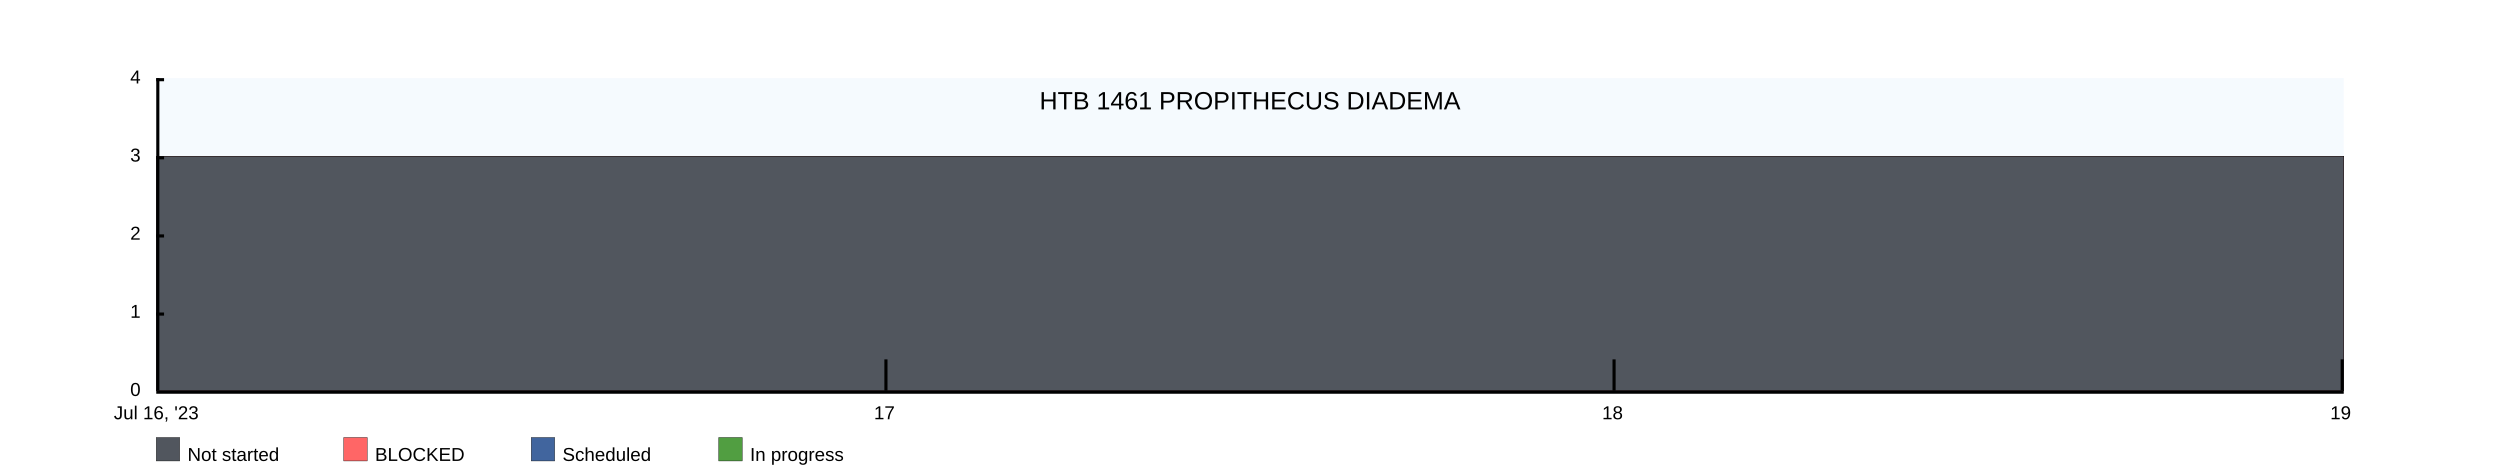
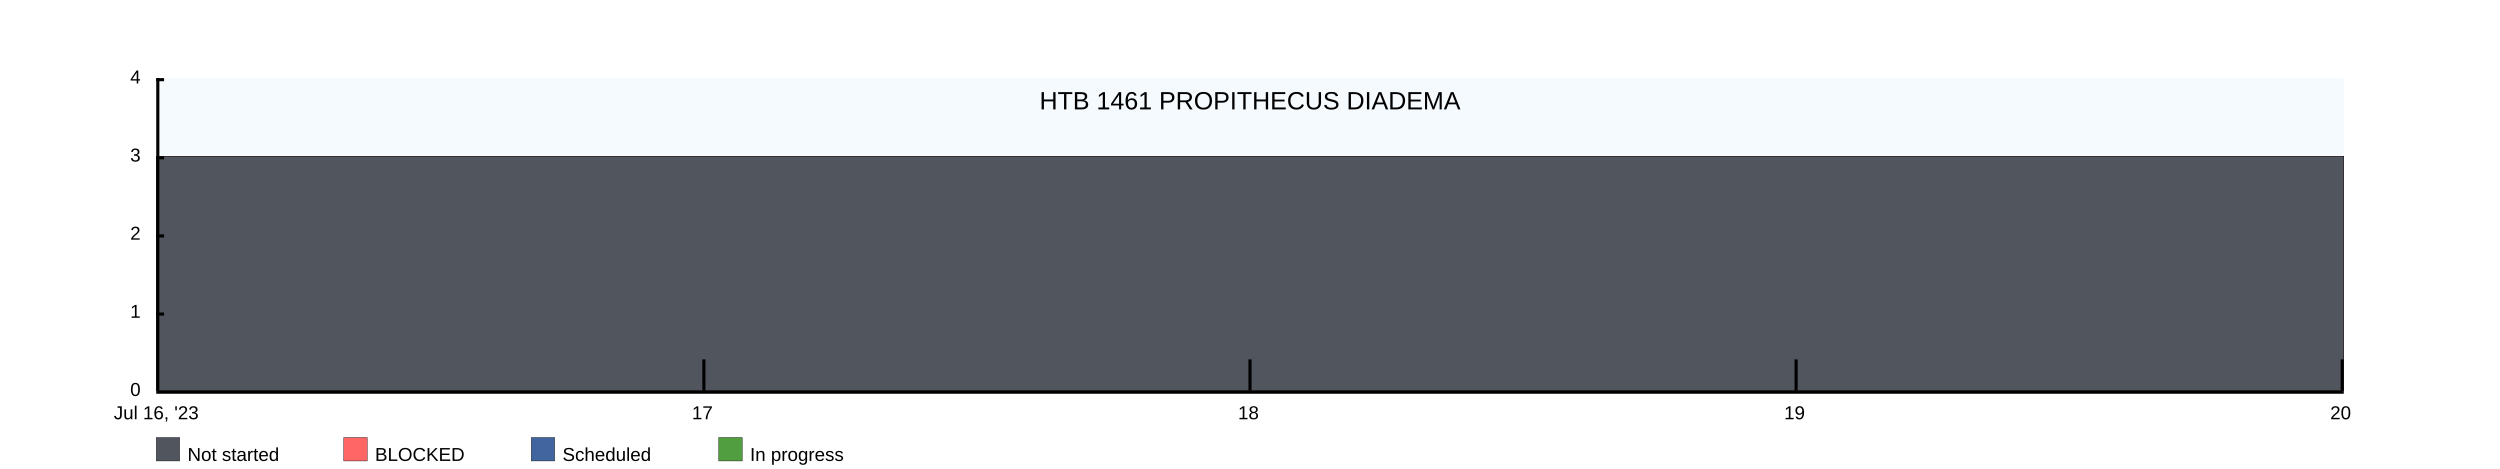
<svg xmlns="http://www.w3.org/2000/svg" width="1600" height="300">
  <rect x="100" y="50" width="1400" height="200" fill="rgba(221, 239, 250, .3)" />
  <clipPath id="theGraph">
    <rect x="100" y="50" width="1400" height="200" fill="black" />
  </clipPath>
  <rect x="100" y="280" width="15" height="15" fill="#51565E" stroke="black" stroke-width="0.25" />
  <text x="120" y="295" font-family="Arial" font-size="12" fill="black">Not started</text>
  <rect x="220" y="280" width="15" height="15" fill="#FF6666" stroke="black" stroke-width="0.25" />
  <text x="240" y="295" font-family="Arial" font-size="12" fill="black">BLOCKED</text>
  <rect x="340" y="280" width="15" height="15" fill="#41659E" stroke="black" stroke-width="0.25" />
  <text x="360" y="295" font-family="Arial" font-size="12" fill="black">Scheduled</text>
  <rect x="460" y="280" width="15" height="15" fill="#519E41" stroke="black" stroke-width="0.25" />
  <text x="480" y="295" font-family="Arial" font-size="12" fill="black">In progress</text>
-   <path d="M 100 100 M 100 100 C 100 100 566.667 100 566.667 100 C 566.667 100 1033.333 100 1033.333 100 C 1033.333 100 1500 100 1500 100 C 1500 100 1500 250 1500 250 C 1500 250 100 250 100 250 Z" fill="#519E41" stroke="black" stroke-width="0.25" />
-   <path d="M 100 100 M 100 100 C 100 100 566.667 100 566.667 100 C 566.667 100 1033.333 100 1033.333 100 C 1033.333 100 1500 100 1500 100 C 1500 100 1500 250 1500 250 C 1500 250 100 250 100 250 Z" fill="#41659E" stroke="black" stroke-width="0.25" />
-   <path d="M 100 100 M 100 100 C 100 100 566.667 100 566.667 100 C 566.667 100 1033.333 100 1033.333 100 C 1033.333 100 1500 100 1500 100 C 1500 100 1500 250 1500 250 C 1500 250 100 250 100 250 Z" fill="#FF6666" stroke="black" stroke-width="0.25" />
-   <path d="M 100 100 M 100 100 C 100 100 566.667 100 566.667 100 C 566.667 100 1033.333 100 1033.333 100 C 1033.333 100 1500 100 1500 100 C 1500 100 1500 250 1500 250 C 1500 250 100 250 100 250 Z" fill="#51565E" stroke="black" stroke-width="0.25" />
+   <path d="M 100 100 M 100 100 C 100 100 450 100 450 100 C 450 100 800 100 800 100 C 800 100 1150 100 1150 100 C 1150 100 1500 100 1500 100 C 1500 100 1500 250 1500 250 C 1500 250 100 250 100 250 Z" fill="#519E41" stroke="black" stroke-width="0.25" />
+   <path d="M 100 100 M 100 100 C 100 100 450 100 450 100 C 450 100 800 100 800 100 C 800 100 1150 100 1150 100 C 1150 100 1500 100 1500 100 C 1500 100 1500 250 1500 250 C 1500 250 100 250 100 250 Z" fill="#41659E" stroke="black" stroke-width="0.25" />
+   <path d="M 100 100 M 100 100 C 100 100 450 100 450 100 C 450 100 800 100 800 100 C 800 100 1150 100 1150 100 C 1150 100 1500 100 1500 100 C 1500 100 1500 250 1500 250 C 1500 250 100 250 100 250 Z" fill="#FF6666" stroke="black" stroke-width="0.25" />
+   <path d="M 100 100 M 100 100 C 100 100 450 100 450 100 C 450 100 800 100 800 100 C 800 100 1150 100 1150 100 C 1150 100 1500 100 1500 100 C 1500 100 1500 250 1500 250 C 1500 250 100 250 100 250 Z" fill="#51565E" stroke="black" stroke-width="0.25" />
  <text x="800" y="70" font-family="Arial" font-size="16" fill="black" text-anchor="middle" alignment-baseline="middle">HTB 1461 PROPITHECUS DIADEMA</text>
  <rect x="100" y="250" width="1400" height="2" fill="black" />
  <rect x="100" y="50" width="5" height="2" fill="black" />
  <rect x="100" y="100" width="5" height="2" fill="black" />
  <rect x="100" y="150" width="5" height="2" fill="black" />
  <rect x="100" y="200" width="5" height="2" fill="black" />
  <text x="90" y="50" font-family="Arial" font-size="12" fill="black" text-anchor="end" dominant-baseline="middle">4</text>
  <text x="90" y="100" font-family="Arial" font-size="12" fill="black" text-anchor="end" dominant-baseline="middle">3</text>
  <text x="90" y="150" font-family="Arial" font-size="12" fill="black" text-anchor="end" dominant-baseline="middle">2</text>
  <text x="90" y="200" font-family="Arial" font-size="12" fill="black" text-anchor="end" dominant-baseline="middle">1</text>
  <text x="90" y="250" font-family="Arial" font-size="12" fill="black" text-anchor="end" dominant-baseline="middle">0</text>
  <text x="100" y="260" font-family="Arial" fill="black" text-anchor="middle" dominant-baseline="hanging">Jul 16, '23</text>
-   <text x="566" y="260" font-family="Arial" fill="black" text-anchor="middle" dominant-baseline="hanging">17</text>
-   <text x="1032" y="260" font-family="Arial" fill="black" text-anchor="middle" dominant-baseline="hanging">18</text>
-   <text x="1498" y="260" font-family="Arial" fill="black" text-anchor="middle" dominant-baseline="hanging">19</text>
+   <text x="449.5" y="260" font-family="Arial" fill="black" text-anchor="middle" dominant-baseline="hanging">17</text>
+   <text x="799" y="260" font-family="Arial" fill="black" text-anchor="middle" dominant-baseline="hanging">18</text>
+   <text x="1148.5" y="260" font-family="Arial" fill="black" text-anchor="middle" dominant-baseline="hanging">19</text>
+   <text x="1498" y="260" font-family="Arial" fill="black" text-anchor="middle" dominant-baseline="hanging">20</text>
  <rect x="100" y="50" width="2" height="200" fill="black" />
-   <rect x="566" y="230" width="2" height="20" fill="black" />
-   <rect x="1032" y="230" width="2" height="20" fill="black" />
+   <rect x="449.5" y="230" width="2" height="20" fill="black" />
+   <rect x="799" y="230" width="2" height="20" fill="black" />
+   <rect x="1148.5" y="230" width="2" height="20" fill="black" />
  <rect x="1498" y="230" width="2" height="20" fill="black" />
</svg>
